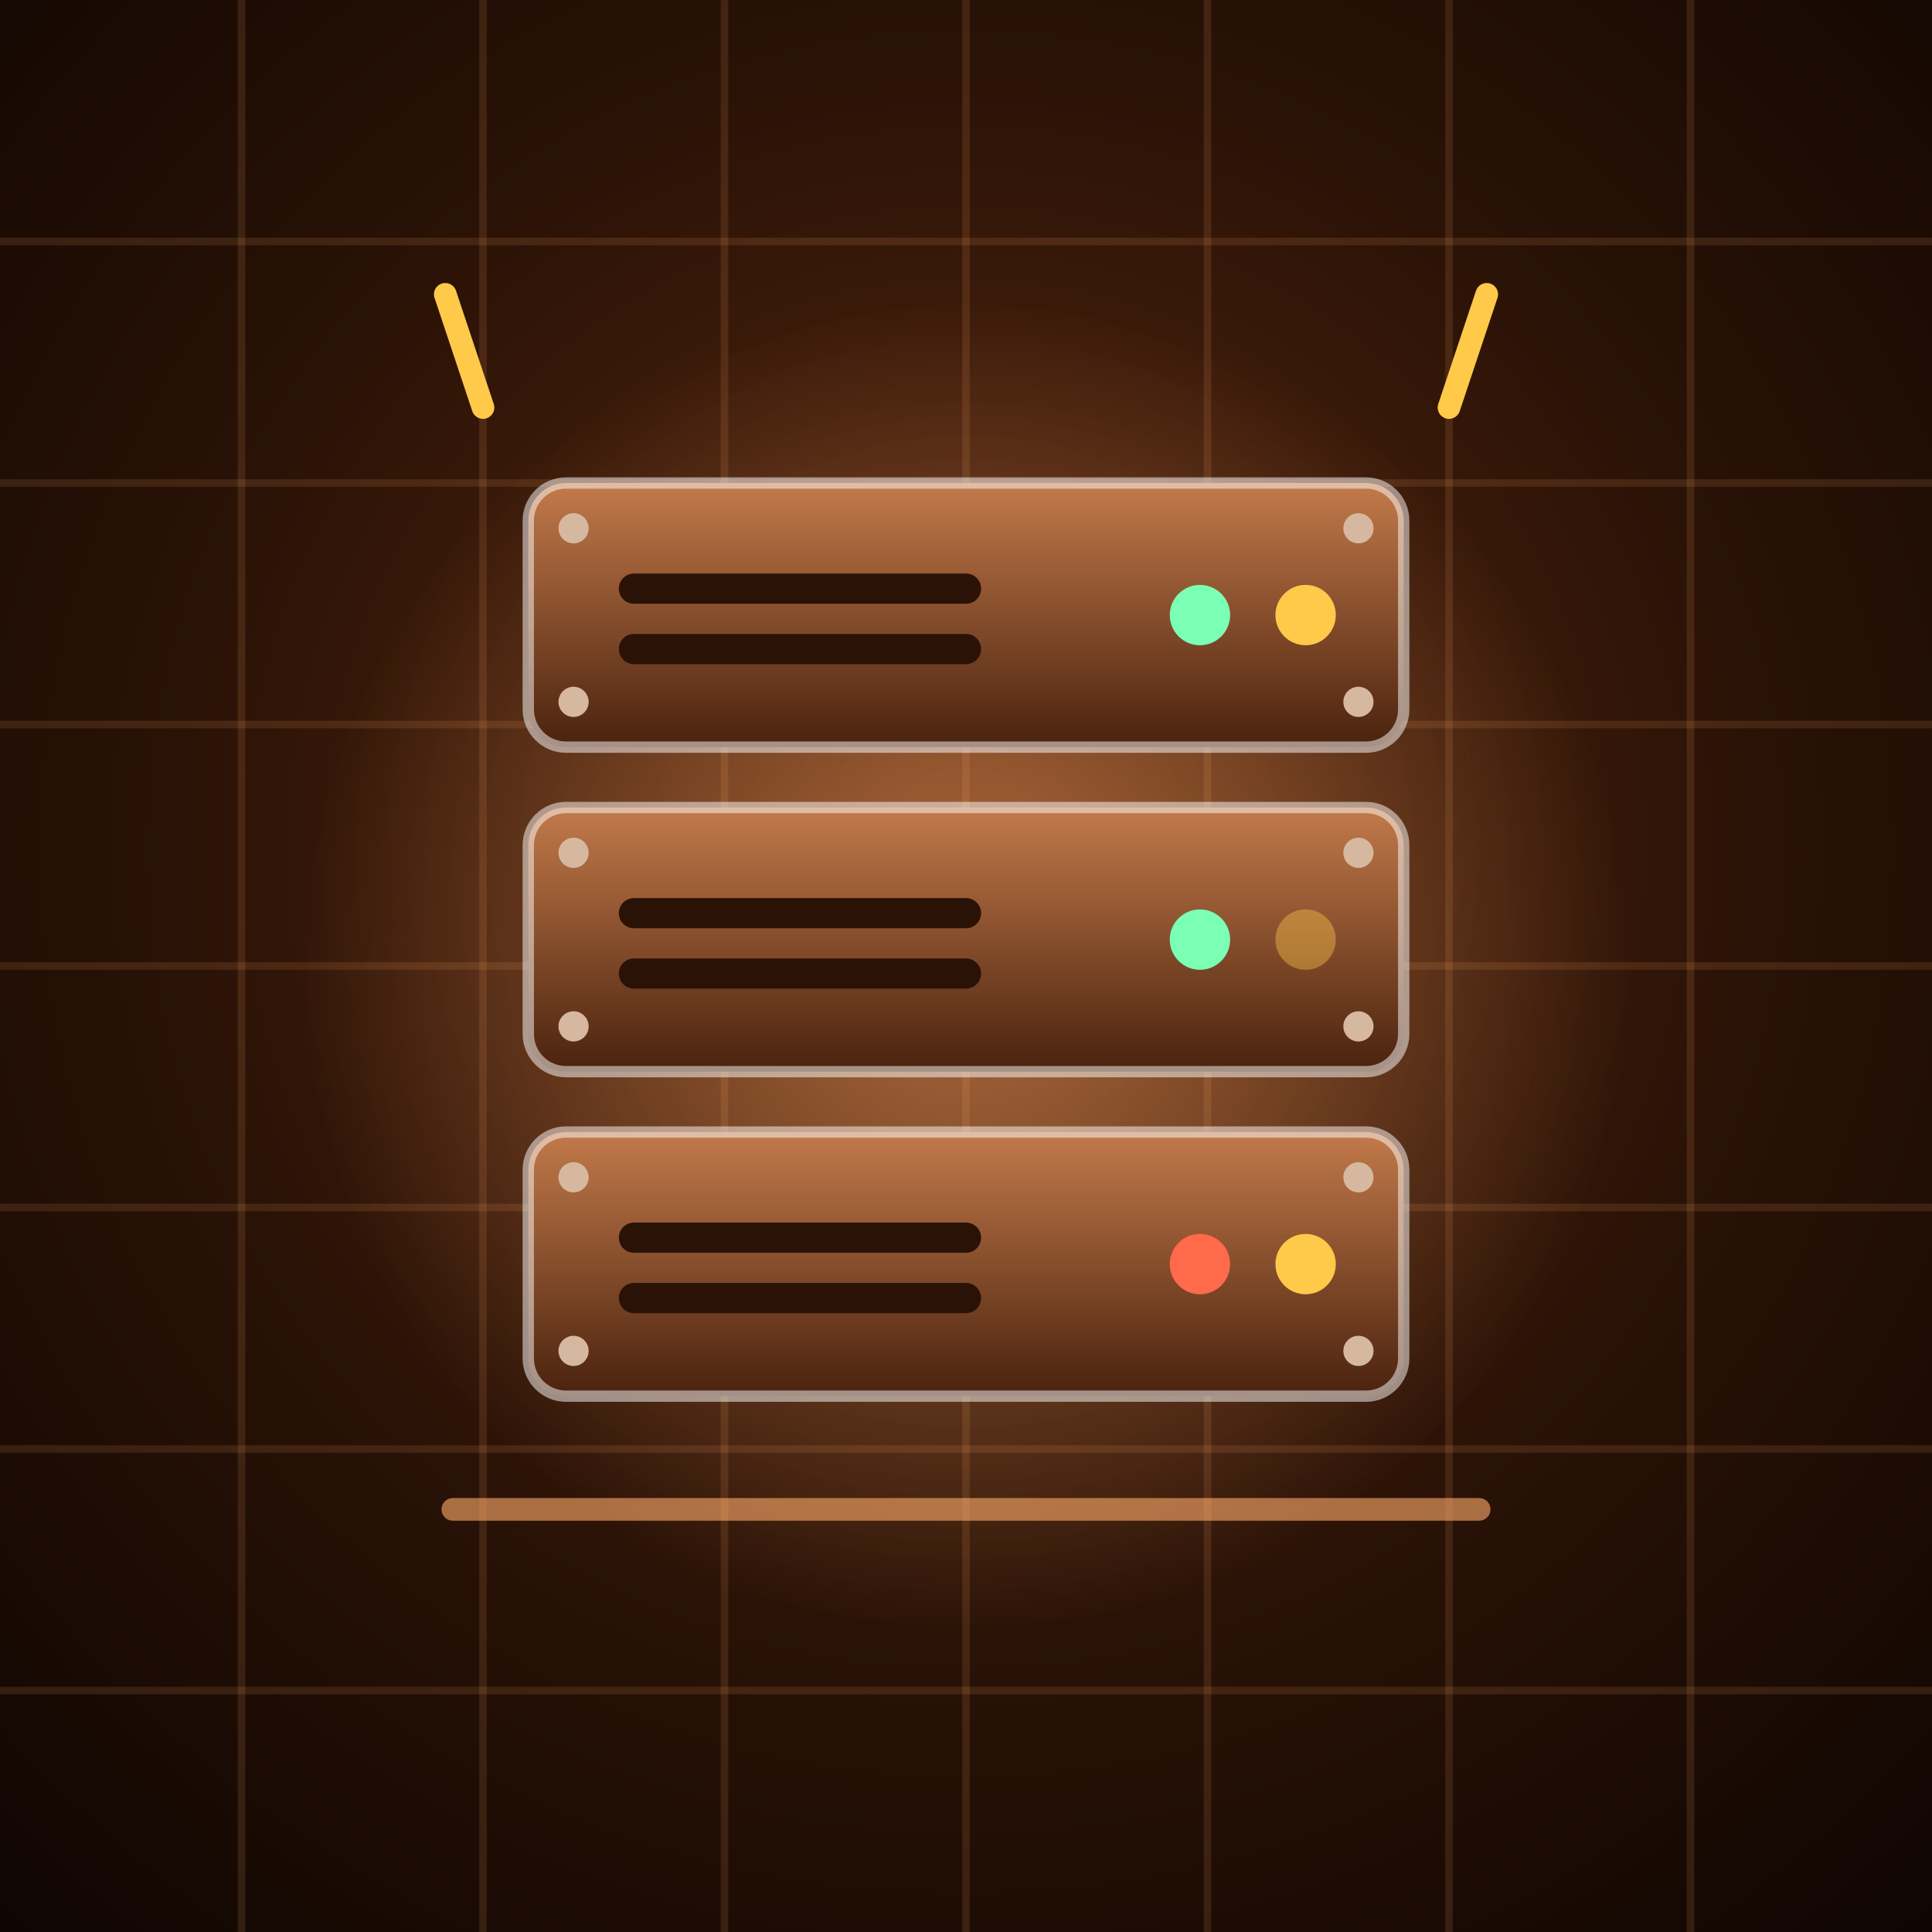
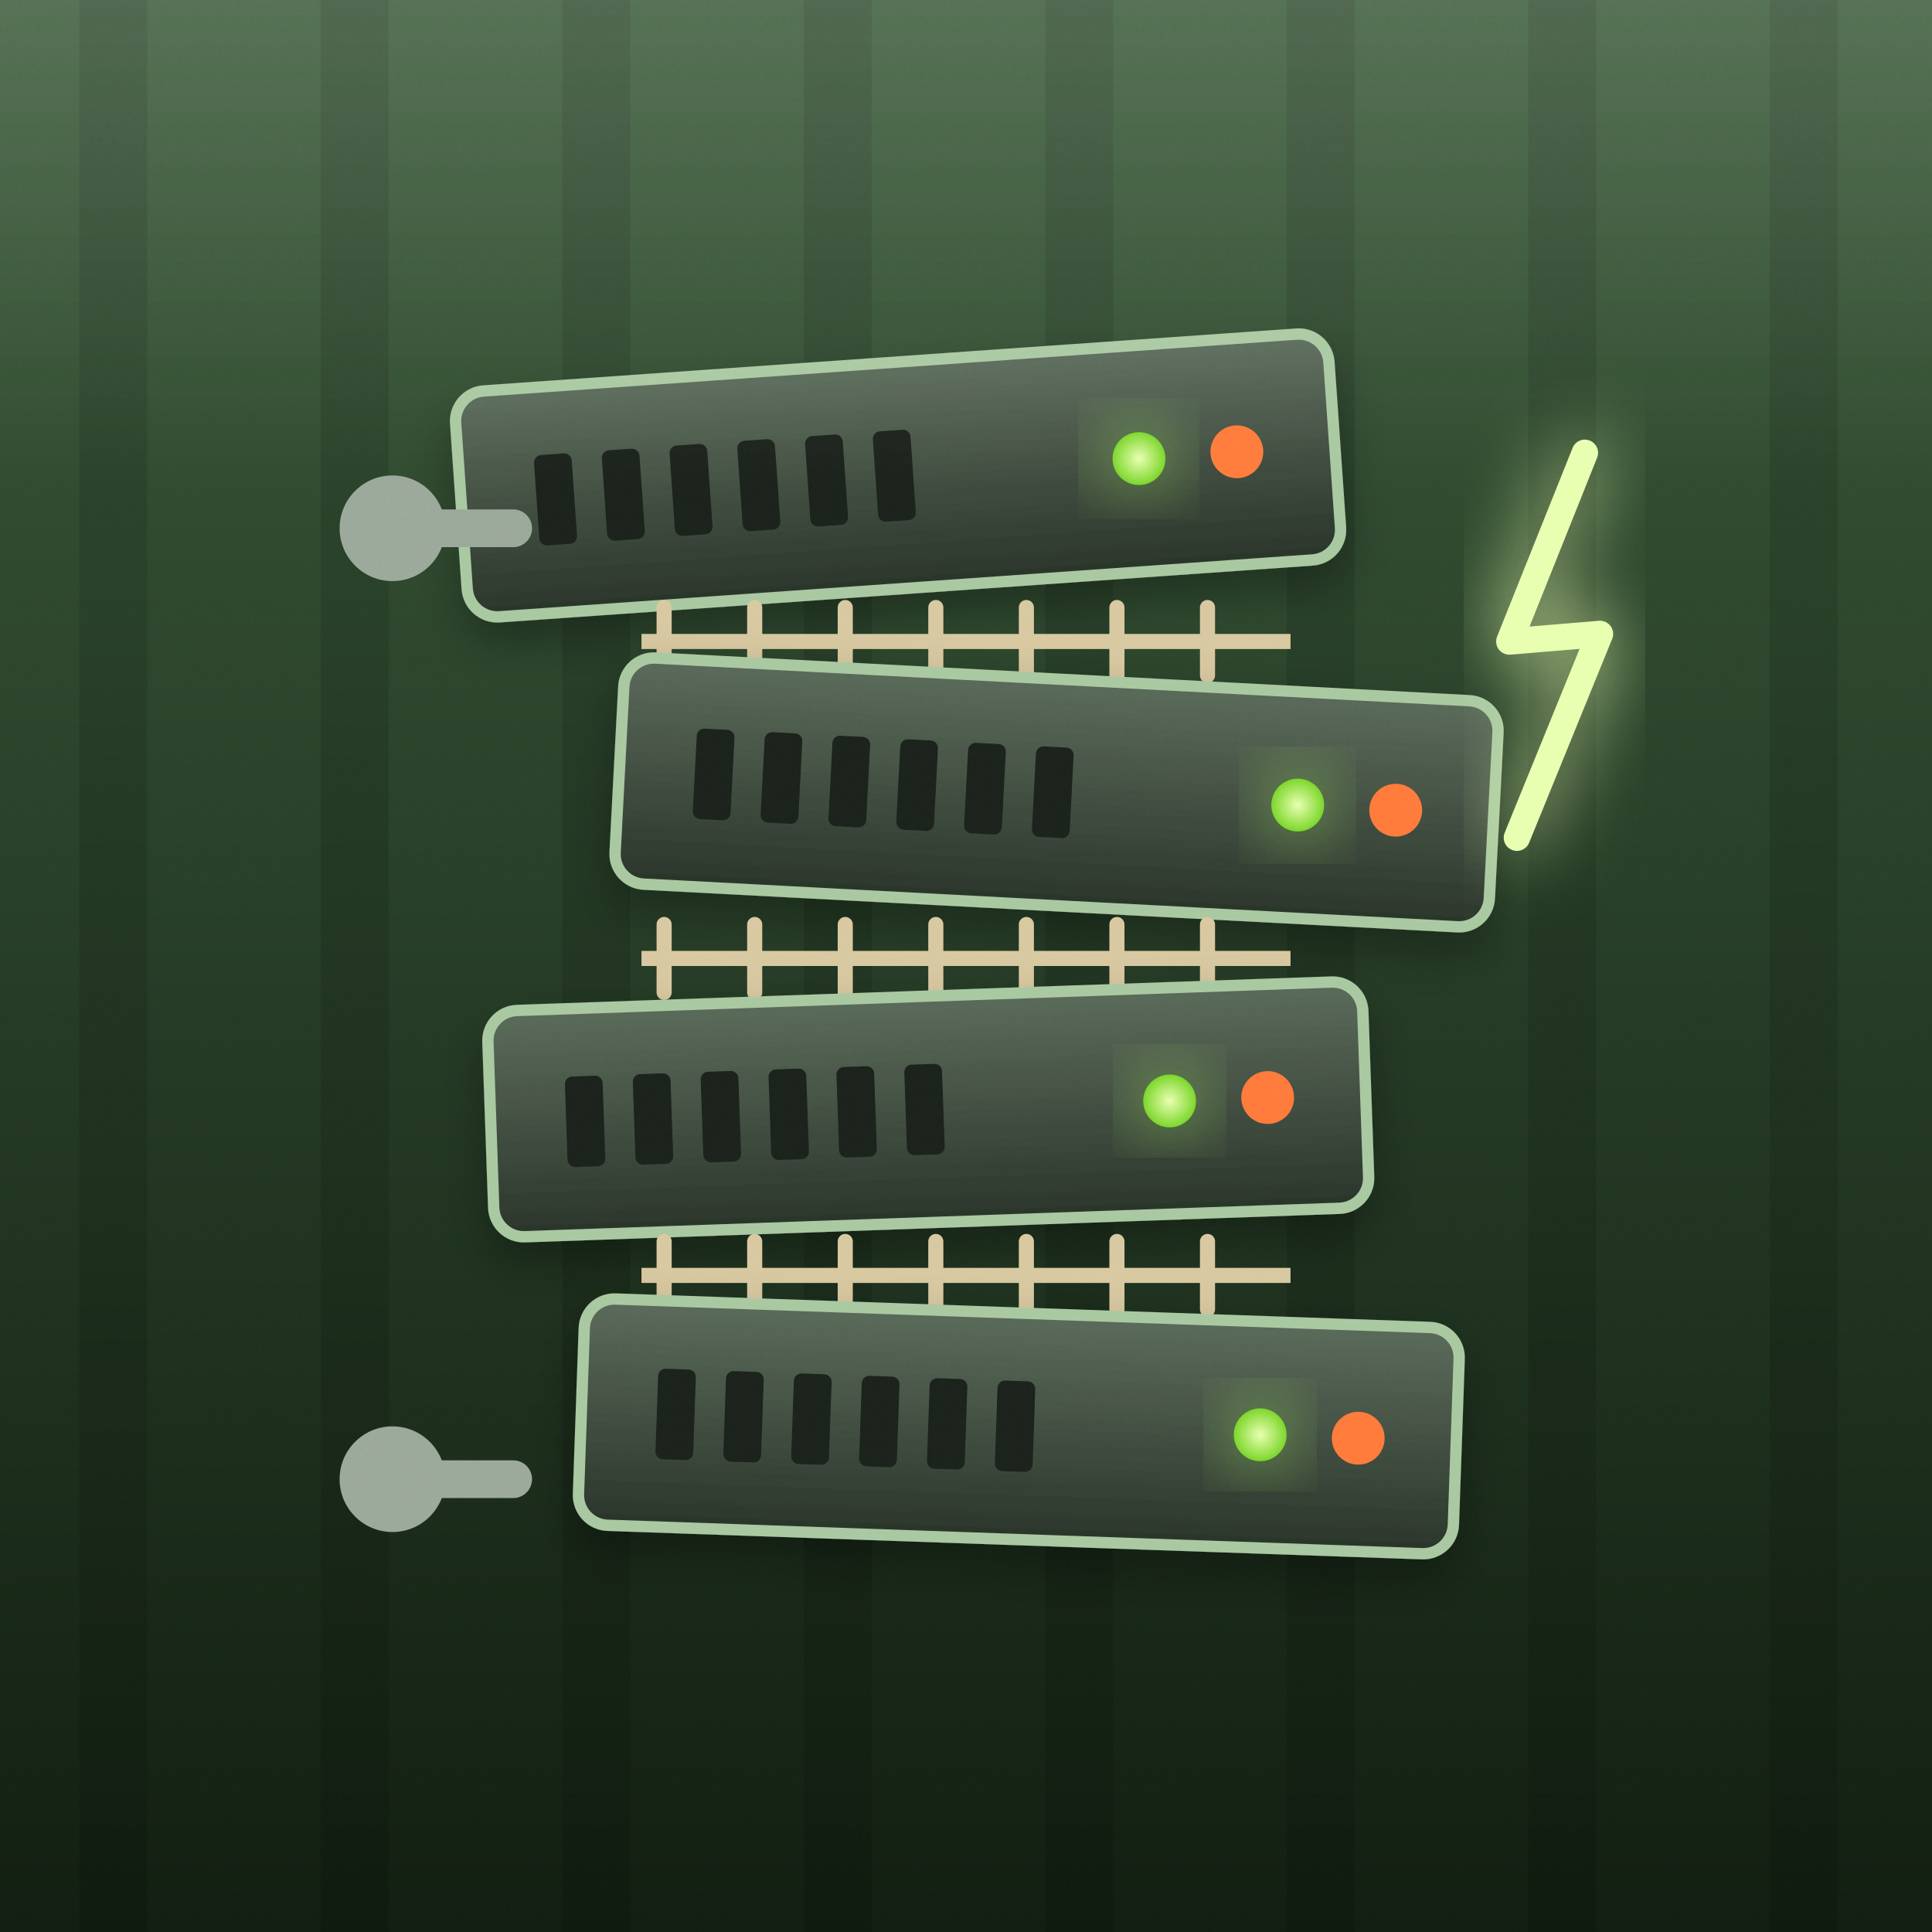
<svg xmlns="http://www.w3.org/2000/svg" viewBox="0 0 512 512">
  <defs>
-     <radialGradient id="bg" cx="50%" cy="44%" r="74%">
-       <stop offset="0" stop-color="#5e2a10" />
-       <stop offset=".55" stop-color="#2a1206" />
-       <stop offset="1" stop-color="#0f0602" />
+     <filter id="grain" x="0" y="0" width="100%" height="100%">
+       <feTurbulence type="fractalNoise" baseFrequency=".85" numOctaves="2" stitchTiles="stitch" />
+       <feColorMatrix values="0 0 0 0 1  0 0 0 0 1  0 0 0 0 1  0 0 0 .55 0" />
+       <feComposite in2="SourceGraphic" operator="in" />
+     </filter>
+     <filter id="sh" x="-30%" y="-30%" width="160%" height="160%">
+       <feDropShadow dx="0" dy="14" stdDeviation="14" flood-color="#000" flood-opacity=".38" />
+     </filter>
+     <filter id="sh2" x="-30%" y="-30%" width="160%" height="160%">
+       <feDropShadow dx="0" dy="6" stdDeviation="6" flood-color="#000" flood-opacity=".3" />
+     </filter>
+     <filter id="glow" x="-50%" y="-50%" width="200%" height="200%">
+       <feGaussianBlur stdDeviation="10" result="b" />
+       <feMerge>
+         <feMergeNode in="b" />
+         <feMergeNode in="SourceGraphic" />
+       </feMerge>
+     </filter>
+     <filter id="blur8">
+       <feGaussianBlur stdDeviation="8" />
+     </filter>
+     <filter id="blur20">
+       <feGaussianBlur stdDeviation="20" />
+     </filter>
+     <linearGradient id="sheen" x1="0" y1="0" x2="0" y2="1">
+       <stop offset="0" stop-color="#fff" stop-opacity=".28" />
+       <stop offset=".5" stop-color="#fff" stop-opacity="0" />
+     </linearGradient>
+     <linearGradient id="mo-bg" x1="0" y1="0" x2="0" y2="1">
+       <stop offset="0" stop-color="#3a5a3a" />
+       <stop offset="1" stop-color="#121e12" />
+     </linearGradient>
+     <linearGradient id="mo-u" x1="0" y1="0" x2="0" y2="1">
+       <stop offset="0" stop-color="#5a6a5a" />
+       <stop offset="1" stop-color="#2a342a" />
+     </linearGradient>
+     <radialGradient id="mo-l" cx="0.5" cy="0.5" r="0.5">
+       <stop offset="0" stop-color="#e8ffb0" />
+       <stop offset="1" stop-color="#7ad62a" />
    </radialGradient>
-     <radialGradient id="halo" cx="50%" cy="50%" r="50%">
-       <stop offset="0" stop-color="#ffac6a" stop-opacity=".5" />
-       <stop offset="1" stop-color="#ffac6a" stop-opacity="0" />
-     </radialGradient>
-     <linearGradient id="box" x1="0" y1="0" x2="0" y2="1">
-       <stop offset="0" stop-color="#c27a4a" />
-       <stop offset="1" stop-color="#4a220e" />
-     </linearGradient>
  </defs>
-   <rect width="512" height="512" fill="url(#bg)" />
-   <g fill="none" stroke="#ffac6a" stroke-opacity=".13" stroke-width="2">
-     <path d="M64 0V512" />
-     <path d="M128 0V512" />
-     <path d="M192 0V512" />
-     <path d="M256 0V512" />
-     <path d="M320 0V512" />
-     <path d="M384 0V512" />
-     <path d="M448 0V512" />
-     <path d="M0 64H512" />
-     <path d="M0 128H512" />
-     <path d="M0 192H512" />
-     <path d="M0 256H512" />
-     <path d="M0 320H512" />
-     <path d="M0 384H512" />
-     <path d="M0 448H512" />
+   <rect width="512" height="512" fill="url(#mo-bg)" />
+   <path d="M30 0V512" stroke="#000" stroke-opacity=".12" stroke-width="18" />
+   <path d="M94 0V512" stroke="#000" stroke-opacity=".12" stroke-width="18" />
+   <path d="M158 0V512" stroke="#000" stroke-opacity=".12" stroke-width="18" />
+   <path d="M222 0V512" stroke="#000" stroke-opacity=".12" stroke-width="18" />
+   <path d="M286 0V512" stroke="#000" stroke-opacity=".12" stroke-width="18" />
+   <path d="M350 0V512" stroke="#000" stroke-opacity=".12" stroke-width="18" />
+   <path d="M414 0V512" stroke="#000" stroke-opacity=".12" stroke-width="18" />
+   <path d="M478 0V512" stroke="#000" stroke-opacity=".12" stroke-width="18" />
+   <g transform="translate(-18 0) rotate(-4 256 126)" filter="url(#sh2)">
+     <rect x="140" y="96" width="232" height="60" rx="8" fill="url(#mo-u)" stroke="#a8c8a0" stroke-width="3" />
+     <rect x="160" y="114" width="10" height="24" rx="2" fill="#1a221a" />
+     <rect x="178" y="114" width="10" height="24" rx="2" fill="#1a221a" />
+     <rect x="196" y="114" width="10" height="24" rx="2" fill="#1a221a" />
+     <rect x="214" y="114" width="10" height="24" rx="2" fill="#1a221a" />
+     <rect x="232" y="114" width="10" height="24" rx="2" fill="#1a221a" />
+     <rect x="250" y="114" width="10" height="24" rx="2" fill="#1a221a" />
+     <circle cx="320" cy="126" r="7" fill="url(#mo-l)" filter="url(#glow)" />
+     <circle cx="346" cy="126" r="7" fill="#ff7a3a" />
  </g>
-   <circle cx="256" cy="256" r="175" fill="url(#halo)" />
-   <g transform="translate(0 128)">
-     <rect x="140" y="0" width="232" height="70" rx="10" fill="url(#box)" stroke="#fff" stroke-opacity=".5" stroke-width="3" />
-     <g fill="#2a1206">
-       <rect x="164" y="24" width="96" height="8" rx="4" />
-       <rect x="164" y="40" width="96" height="8" rx="4" />
-     </g>
-     <circle cx="318" cy="35" r="8" fill="#7affb4" />
-     <circle cx="346" cy="35" r="8" fill="#ffc94a" opacity="1" />
-     <g fill="#d6b8a0">
-       <circle cx="152" cy="12" r="4" />
-       <circle cx="360" cy="12" r="4" />
-       <circle cx="152" cy="58" r="4" />
-       <circle cx="360" cy="58" r="4" />
-     </g>
+   <path d="M170 170H342" stroke="#d8c8a0" stroke-width="4" />
+   <path d="M176 161V179" stroke="#d8c8a0" stroke-width="4" stroke-linecap="round" />
+   <path d="M200 161V179" stroke="#d8c8a0" stroke-width="4" stroke-linecap="round" />
+   <path d="M224 161V179" stroke="#d8c8a0" stroke-width="4" stroke-linecap="round" />
+   <path d="M248 161V179" stroke="#d8c8a0" stroke-width="4" stroke-linecap="round" />
+   <path d="M272 161V179" stroke="#d8c8a0" stroke-width="4" stroke-linecap="round" />
+   <path d="M296 161V179" stroke="#d8c8a0" stroke-width="4" stroke-linecap="round" />
+   <path d="M320 161V179" stroke="#d8c8a0" stroke-width="4" stroke-linecap="round" />
+   <g transform="translate(24 0) rotate(3 256 210)" filter="url(#sh2)">
+     <rect x="140" y="180" width="232" height="60" rx="8" fill="url(#mo-u)" stroke="#a8c8a0" stroke-width="3" />
+     <rect x="160" y="198" width="10" height="24" rx="2" fill="#1a221a" />
+     <rect x="178" y="198" width="10" height="24" rx="2" fill="#1a221a" />
+     <rect x="196" y="198" width="10" height="24" rx="2" fill="#1a221a" />
+     <rect x="214" y="198" width="10" height="24" rx="2" fill="#1a221a" />
+     <rect x="232" y="198" width="10" height="24" rx="2" fill="#1a221a" />
+     <rect x="250" y="198" width="10" height="24" rx="2" fill="#1a221a" />
+     <circle cx="320" cy="210" r="7" fill="url(#mo-l)" filter="url(#glow)" />
+     <circle cx="346" cy="210" r="7" fill="#ff7a3a" />
  </g>
-   <g transform="translate(0 214)">
-     <rect x="140" y="0" width="232" height="70" rx="10" fill="url(#box)" stroke="#fff" stroke-opacity=".5" stroke-width="3" />
-     <g fill="#2a1206">
-       <rect x="164" y="24" width="96" height="8" rx="4" />
-       <rect x="164" y="40" width="96" height="8" rx="4" />
-     </g>
-     <circle cx="318" cy="35" r="8" fill="#7affb4" />
-     <circle cx="346" cy="35" r="8" fill="#ffc94a" opacity="0.4" />
-     <g fill="#d6b8a0">
-       <circle cx="152" cy="12" r="4" />
-       <circle cx="360" cy="12" r="4" />
-       <circle cx="152" cy="58" r="4" />
-       <circle cx="360" cy="58" r="4" />
-     </g>
+   <path d="M170 254H342" stroke="#d8c8a0" stroke-width="4" />
+   <path d="M176 245V263" stroke="#d8c8a0" stroke-width="4" stroke-linecap="round" />
+   <path d="M200 245V263" stroke="#d8c8a0" stroke-width="4" stroke-linecap="round" />
+   <path d="M224 245V263" stroke="#d8c8a0" stroke-width="4" stroke-linecap="round" />
+   <path d="M248 245V263" stroke="#d8c8a0" stroke-width="4" stroke-linecap="round" />
+   <path d="M272 245V263" stroke="#d8c8a0" stroke-width="4" stroke-linecap="round" />
+   <path d="M296 245V263" stroke="#d8c8a0" stroke-width="4" stroke-linecap="round" />
+   <path d="M320 245V263" stroke="#d8c8a0" stroke-width="4" stroke-linecap="round" />
+   <g transform="translate(-10 0) rotate(-2 256 294)" filter="url(#sh2)">
+     <rect x="140" y="264" width="232" height="60" rx="8" fill="url(#mo-u)" stroke="#a8c8a0" stroke-width="3" />
+     <rect x="160" y="282" width="10" height="24" rx="2" fill="#1a221a" />
+     <rect x="178" y="282" width="10" height="24" rx="2" fill="#1a221a" />
+     <rect x="196" y="282" width="10" height="24" rx="2" fill="#1a221a" />
+     <rect x="214" y="282" width="10" height="24" rx="2" fill="#1a221a" />
+     <rect x="232" y="282" width="10" height="24" rx="2" fill="#1a221a" />
+     <rect x="250" y="282" width="10" height="24" rx="2" fill="#1a221a" />
+     <circle cx="320" cy="294" r="7" fill="url(#mo-l)" filter="url(#glow)" />
+     <circle cx="346" cy="294" r="7" fill="#ff7a3a" />
  </g>
-   <g transform="translate(0 300)">
-     <rect x="140" y="0" width="232" height="70" rx="10" fill="url(#box)" stroke="#fff" stroke-opacity=".5" stroke-width="3" />
-     <g fill="#2a1206">
-       <rect x="164" y="24" width="96" height="8" rx="4" />
-       <rect x="164" y="40" width="96" height="8" rx="4" />
-     </g>
-     <circle cx="318" cy="35" r="8" fill="#ff6a4a" />
-     <circle cx="346" cy="35" r="8" fill="#ffc94a" opacity="1" />
-     <g fill="#d6b8a0">
-       <circle cx="152" cy="12" r="4" />
-       <circle cx="360" cy="12" r="4" />
-       <circle cx="152" cy="58" r="4" />
-       <circle cx="360" cy="58" r="4" />
-     </g>
+   <path d="M170 338H342" stroke="#d8c8a0" stroke-width="4" />
+   <path d="M176 329V347" stroke="#d8c8a0" stroke-width="4" stroke-linecap="round" />
+   <path d="M200 329V347" stroke="#d8c8a0" stroke-width="4" stroke-linecap="round" />
+   <path d="M224 329V347" stroke="#d8c8a0" stroke-width="4" stroke-linecap="round" />
+   <path d="M248 329V347" stroke="#d8c8a0" stroke-width="4" stroke-linecap="round" />
+   <path d="M272 329V347" stroke="#d8c8a0" stroke-width="4" stroke-linecap="round" />
+   <path d="M296 329V347" stroke="#d8c8a0" stroke-width="4" stroke-linecap="round" />
+   <path d="M320 329V347" stroke="#d8c8a0" stroke-width="4" stroke-linecap="round" />
+   <g transform="translate(14 0) rotate(2 256 378)" filter="url(#sh2)">
+     <rect x="140" y="348" width="232" height="60" rx="8" fill="url(#mo-u)" stroke="#a8c8a0" stroke-width="3" />
+     <rect x="160" y="366" width="10" height="24" rx="2" fill="#1a221a" />
+     <rect x="178" y="366" width="10" height="24" rx="2" fill="#1a221a" />
+     <rect x="196" y="366" width="10" height="24" rx="2" fill="#1a221a" />
+     <rect x="214" y="366" width="10" height="24" rx="2" fill="#1a221a" />
+     <rect x="232" y="366" width="10" height="24" rx="2" fill="#1a221a" />
+     <rect x="250" y="366" width="10" height="24" rx="2" fill="#1a221a" />
+     <circle cx="320" cy="378" r="7" fill="url(#mo-l)" filter="url(#glow)" />
+     <circle cx="346" cy="378" r="7" fill="#ff7a3a" />
  </g>
-   <path d="M120 400 H392" stroke="#ffac6a" stroke-width="6" stroke-linecap="round" opacity=".6" />
-   <path d="M384 108 l10 -30 M128 108 l-10 -30" stroke="#ffc94a" stroke-width="6" stroke-linecap="round" />
+   <g stroke="#9aa89a" stroke-width="10" stroke-linecap="round">
+     <path d="M110 140H136M110 392H136" />
+   </g>
+   <circle cx="104" cy="140" r="14" fill="#9aa89a" />
+   <circle cx="104" cy="392" r="14" fill="#9aa89a" />
+   <path d="M420 120L400 170 424 168 402 222" fill="none" stroke="#e8ffb0" stroke-width="7" stroke-linecap="round" stroke-linejoin="round" filter="url(#glow)" />
+   <rect width="512" height="256" fill="url(#sheen)" opacity=".5" />
+   <rect width="512" height="512" fill="#808080" filter="url(#grain)" opacity="0.07" style="mix-blend-mode:overlay" />
</svg>
